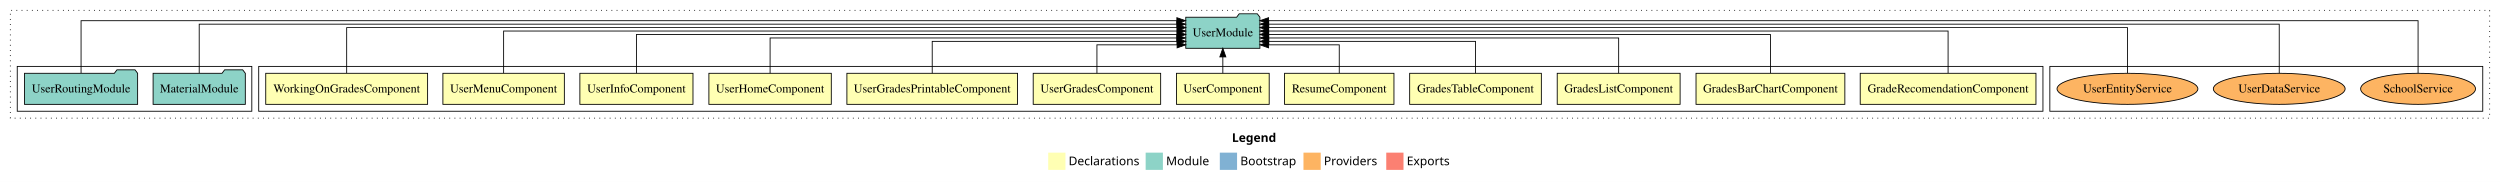
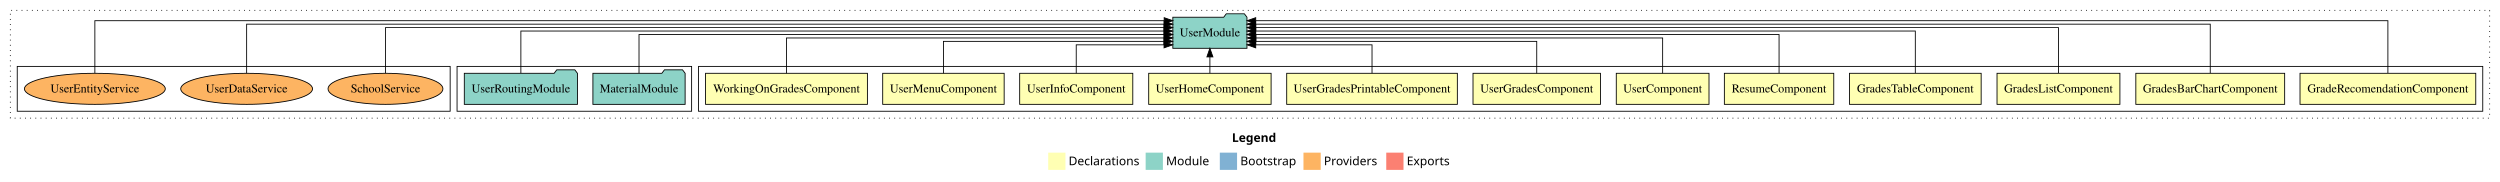
<svg xmlns="http://www.w3.org/2000/svg" width="2899pt" height="211pt" viewBox="0.00 0.00 2899.00 211.00">
  <g id="graph0" class="graph" transform="scale(1 1) rotate(0) translate(4 207)">
    <polygon fill="white" stroke="transparent" points="-4,4 -4,-207 2895,-207 2895,4 -4,4" />
    <text text-anchor="start" x="1424.51" y="-42.4" font-family="sans-serif" font-weight="bold" font-size="14.00">Legend</text>
    <polygon fill="#ffffb3" stroke="transparent" points="1211.5,-10 1211.5,-30 1231.5,-30 1231.5,-10 1211.5,-10" />
    <text text-anchor="start" x="1235.13" y="-15.4" font-family="sans-serif" font-size="14.00">  Declarations</text>
    <polygon fill="#8dd3c7" stroke="transparent" points="1324.5,-10 1324.5,-30 1344.5,-30 1344.5,-10 1324.5,-10" />
    <text text-anchor="start" x="1348.23" y="-15.4" font-family="sans-serif" font-size="14.00">  Module</text>
    <polygon fill="#80b1d3" stroke="transparent" points="1410.5,-10 1410.5,-30 1430.5,-30 1430.5,-10 1410.5,-10" />
    <text text-anchor="start" x="1434.28" y="-15.4" font-family="sans-serif" font-size="14.00">  Bootstrap</text>
    <polygon fill="#fdb462" stroke="transparent" points="1507.5,-10 1507.5,-30 1527.5,-30 1527.5,-10 1507.5,-10" />
    <text text-anchor="start" x="1531.17" y="-15.4" font-family="sans-serif" font-size="14.00">  Providers</text>
    <polygon fill="#fb8072" stroke="transparent" points="1603.5,-10 1603.5,-30 1623.5,-30 1623.5,-10 1603.5,-10" />
    <text text-anchor="start" x="1627.23" y="-15.4" font-family="sans-serif" font-size="14.00">  Exports</text>
    <g id="clust1" class="cluster">
      <polygon fill="none" stroke="black" stroke-dasharray="1,5" points="8,-70 8,-195 2883,-195 2883,-70 8,-70" />
    </g>
-     <g id="clust18" class="cluster">
-       <polygon fill="none" stroke="black" points="2373,-78 2373,-130 2875,-130 2875,-78 2373,-78" />
-     </g>
    <g id="clust2" class="cluster">
-       <polygon fill="none" stroke="black" points="296,-78 296,-130 2365,-130 2365,-78 296,-78" />
+       <polygon fill="none" stroke="black" points="806,-78 806,-130 2875,-130 2875,-78 806,-78" />
    </g>
    <g id="clust15" class="cluster">
-       <polygon fill="none" stroke="black" points="16,-78 16,-130 288,-130 288,-78 16,-78" />
+       <polygon fill="none" stroke="black" points="526,-78 526,-130 798,-130 798,-78 526,-78" />
+     </g>
+     <g id="clust18" class="cluster">
+       <polygon fill="none" stroke="black" points="16,-78 16,-130 518,-130 518,-78 16,-78" />
    </g>
    <g id="node1" class="node">
-       <polygon fill="#ffffb3" stroke="black" points="2356.9,-122 2153.1,-122 2153.1,-86 2356.9,-86 2356.9,-122" />
-       <text text-anchor="middle" x="2255" y="-99.8" font-family="Times,serif" font-size="14.00">GradeRecomendationComponent</text>
+       <polygon fill="#ffffb3" stroke="black" points="2866.9,-122 2663.1,-122 2663.1,-86 2866.9,-86 2866.9,-122" />
+       <text text-anchor="middle" x="2765" y="-99.8" font-family="Times,serif" font-size="14.00">GradeRecomendationComponent</text>
    </g>
    <g id="node13" class="node">
-       <polygon fill="#8dd3c7" stroke="black" points="1456.98,-187 1453.98,-191 1432.98,-191 1429.98,-187 1371.02,-187 1371.02,-151 1456.98,-151 1456.98,-187" />
-       <text text-anchor="middle" x="1414" y="-164.8" font-family="Times,serif" font-size="14.00">UserModule</text>
+       <polygon fill="#8dd3c7" stroke="black" points="1441.98,-187 1438.98,-191 1417.98,-191 1414.98,-187 1356.02,-187 1356.02,-151 1441.98,-151 1441.98,-187" />
+       <text text-anchor="middle" x="1399" y="-164.8" font-family="Times,serif" font-size="14.00">UserModule</text>
    </g>
    <g id="edge1" class="edge">
-       <path fill="none" stroke="black" d="M2255,-122.31C2255,-142.15 2255,-171 2255,-171 2255,-171 1467.15,-171 1467.15,-171" />
-       <polygon fill="black" stroke="black" points="1467.15,-167.5 1457.15,-171 1467.15,-174.5 1467.15,-167.5" />
+       <path fill="none" stroke="black" d="M2765,-122.32C2765,-145.66 2765,-183 2765,-183 2765,-183 1452.14,-183 1452.14,-183" />
+       <polygon fill="black" stroke="black" points="1452.14,-179.5 1442.14,-183 1452.14,-186.5 1452.14,-179.5" />
    </g>
    <g id="node2" class="node">
-       <polygon fill="#ffffb3" stroke="black" points="2135.29,-122 1962.71,-122 1962.71,-86 2135.29,-86 2135.29,-122" />
-       <text text-anchor="middle" x="2049" y="-99.8" font-family="Times,serif" font-size="14.00">GradesBarChartComponent</text>
+       <polygon fill="#ffffb3" stroke="black" points="2645.29,-122 2472.71,-122 2472.71,-86 2645.29,-86 2645.29,-122" />
+       <text text-anchor="middle" x="2559" y="-99.8" font-family="Times,serif" font-size="14.00">GradesBarChartComponent</text>
    </g>
    <g id="edge2" class="edge">
-       <path fill="none" stroke="black" d="M2049,-122.22C2049,-140.83 2049,-167 2049,-167 2049,-167 1467.15,-167 1467.15,-167" />
-       <polygon fill="black" stroke="black" points="1467.15,-163.5 1457.15,-167 1467.15,-170.5 1467.15,-163.5" />
+       <path fill="none" stroke="black" d="M2559,-122.16C2559,-144.35 2559,-179 2559,-179 2559,-179 1452.01,-179 1452.01,-179" />
+       <polygon fill="black" stroke="black" points="1452.01,-175.5 1442.01,-179 1452.01,-182.5 1452.01,-175.5" />
    </g>
    <g id="node3" class="node">
-       <polygon fill="#ffffb3" stroke="black" points="1944.25,-122 1801.75,-122 1801.75,-86 1944.25,-86 1944.25,-122" />
-       <text text-anchor="middle" x="1873" y="-99.8" font-family="Times,serif" font-size="14.00">GradesListComponent</text>
+       <polygon fill="#ffffb3" stroke="black" points="2454.25,-122 2311.75,-122 2311.75,-86 2454.25,-86 2454.25,-122" />
+       <text text-anchor="middle" x="2383" y="-99.8" font-family="Times,serif" font-size="14.00">GradesListComponent</text>
    </g>
    <g id="edge3" class="edge">
-       <path fill="none" stroke="black" d="M1873,-122.02C1873,-139.37 1873,-163 1873,-163 1873,-163 1467.18,-163 1467.18,-163" />
-       <polygon fill="black" stroke="black" points="1467.18,-159.5 1457.18,-163 1467.18,-166.5 1467.18,-159.5" />
+       <path fill="none" stroke="black" d="M2383,-122.28C2383,-143.32 2383,-175 2383,-175 2383,-175 1452.23,-175 1452.23,-175" />
+       <polygon fill="black" stroke="black" points="1452.23,-171.5 1442.23,-175 1452.23,-178.5 1452.23,-171.5" />
    </g>
    <g id="node4" class="node">
-       <polygon fill="#ffffb3" stroke="black" points="1783.35,-122 1630.65,-122 1630.65,-86 1783.35,-86 1783.35,-122" />
-       <text text-anchor="middle" x="1707" y="-99.8" font-family="Times,serif" font-size="14.00">GradesTableComponent</text>
+       <polygon fill="#ffffb3" stroke="black" points="2293.35,-122 2140.65,-122 2140.65,-86 2293.35,-86 2293.35,-122" />
+       <text text-anchor="middle" x="2217" y="-99.8" font-family="Times,serif" font-size="14.00">GradesTableComponent</text>
    </g>
    <g id="edge4" class="edge">
-       <path fill="none" stroke="black" d="M1707,-122.01C1707,-138.05 1707,-159 1707,-159 1707,-159 1467.23,-159 1467.23,-159" />
-       <polygon fill="black" stroke="black" points="1467.23,-155.5 1457.23,-159 1467.23,-162.5 1467.23,-155.5" />
+       <path fill="none" stroke="black" d="M2217,-122.31C2217,-142.15 2217,-171 2217,-171 2217,-171 1452.11,-171 1452.11,-171" />
+       <polygon fill="black" stroke="black" points="1452.11,-167.5 1442.11,-171 1452.11,-174.5 1452.11,-167.5" />
    </g>
    <g id="node5" class="node">
-       <polygon fill="#ffffb3" stroke="black" points="1612.43,-122 1485.57,-122 1485.57,-86 1612.43,-86 1612.43,-122" />
-       <text text-anchor="middle" x="1549" y="-99.8" font-family="Times,serif" font-size="14.00">ResumeComponent</text>
+       <polygon fill="#ffffb3" stroke="black" points="2122.43,-122 1995.57,-122 1995.57,-86 2122.43,-86 2122.43,-122" />
+       <text text-anchor="middle" x="2059" y="-99.8" font-family="Times,serif" font-size="14.00">ResumeComponent</text>
    </g>
    <g id="edge5" class="edge">
-       <path fill="none" stroke="black" d="M1549,-122.12C1549,-136.78 1549,-155 1549,-155 1549,-155 1467.09,-155 1467.09,-155" />
-       <polygon fill="black" stroke="black" points="1467.09,-151.5 1457.09,-155 1467.09,-158.5 1467.09,-151.5" />
+       <path fill="none" stroke="black" d="M2059,-122.22C2059,-140.83 2059,-167 2059,-167 2059,-167 1452.05,-167 1452.05,-167" />
+       <polygon fill="black" stroke="black" points="1452.05,-163.5 1442.05,-167 1452.05,-170.5 1452.05,-163.5" />
    </g>
    <g id="node6" class="node">
-       <polygon fill="#ffffb3" stroke="black" points="1467.76,-122 1360.24,-122 1360.24,-86 1467.76,-86 1467.76,-122" />
-       <text text-anchor="middle" x="1414" y="-99.8" font-family="Times,serif" font-size="14.00">UserComponent</text>
+       <polygon fill="#ffffb3" stroke="black" points="1977.76,-122 1870.24,-122 1870.24,-86 1977.76,-86 1977.76,-122" />
+       <text text-anchor="middle" x="1924" y="-99.8" font-family="Times,serif" font-size="14.00">UserComponent</text>
    </g>
    <g id="edge6" class="edge">
-       <path fill="none" stroke="black" d="M1414,-122.11C1414,-122.11 1414,-140.99 1414,-140.99" />
-       <polygon fill="black" stroke="black" points="1410.5,-140.99 1414,-150.99 1417.5,-140.99 1410.5,-140.99" />
+       <path fill="none" stroke="black" d="M1924,-122.02C1924,-139.37 1924,-163 1924,-163 1924,-163 1452.41,-163 1452.41,-163" />
+       <polygon fill="black" stroke="black" points="1452.41,-159.5 1442.41,-163 1452.41,-166.5 1452.41,-159.5" />
    </g>
    <g id="node7" class="node">
-       <polygon fill="#ffffb3" stroke="black" points="1341.9,-122 1194.1,-122 1194.1,-86 1341.9,-86 1341.9,-122" />
-       <text text-anchor="middle" x="1268" y="-99.8" font-family="Times,serif" font-size="14.00">UserGradesComponent</text>
+       <polygon fill="#ffffb3" stroke="black" points="1851.9,-122 1704.1,-122 1704.1,-86 1851.9,-86 1851.9,-122" />
+       <text text-anchor="middle" x="1778" y="-99.8" font-family="Times,serif" font-size="14.00">UserGradesComponent</text>
    </g>
    <g id="edge7" class="edge">
-       <path fill="none" stroke="black" d="M1268,-122.12C1268,-136.78 1268,-155 1268,-155 1268,-155 1360.98,-155 1360.98,-155" />
-       <polygon fill="black" stroke="black" points="1360.98,-158.5 1370.98,-155 1360.98,-151.5 1360.98,-158.5" />
+       <path fill="none" stroke="black" d="M1778,-122.01C1778,-138.05 1778,-159 1778,-159 1778,-159 1452.11,-159 1452.11,-159" />
+       <polygon fill="black" stroke="black" points="1452.11,-155.5 1442.11,-159 1452.11,-162.5 1452.11,-155.5" />
    </g>
    <g id="node8" class="node">
-       <polygon fill="#ffffb3" stroke="black" points="1175.94,-122 978.06,-122 978.06,-86 1175.94,-86 1175.94,-122" />
-       <text text-anchor="middle" x="1077" y="-99.8" font-family="Times,serif" font-size="14.00">UserGradesPrintableComponent</text>
+       <polygon fill="#ffffb3" stroke="black" points="1685.94,-122 1488.06,-122 1488.06,-86 1685.94,-86 1685.94,-122" />
+       <text text-anchor="middle" x="1587" y="-99.8" font-family="Times,serif" font-size="14.00">UserGradesPrintableComponent</text>
    </g>
    <g id="edge8" class="edge">
-       <path fill="none" stroke="black" d="M1077,-122.01C1077,-138.05 1077,-159 1077,-159 1077,-159 1360.98,-159 1360.98,-159" />
-       <polygon fill="black" stroke="black" points="1360.98,-162.5 1370.98,-159 1360.98,-155.5 1360.98,-162.5" />
+       <path fill="none" stroke="black" d="M1587,-122.12C1587,-136.78 1587,-155 1587,-155 1587,-155 1452.13,-155 1452.13,-155" />
+       <polygon fill="black" stroke="black" points="1452.13,-151.5 1442.13,-155 1452.13,-158.5 1452.13,-151.5" />
    </g>
    <g id="node9" class="node">
-       <polygon fill="#ffffb3" stroke="black" points="959.97,-122 818.03,-122 818.03,-86 959.97,-86 959.97,-122" />
-       <text text-anchor="middle" x="889" y="-99.8" font-family="Times,serif" font-size="14.00">UserHomeComponent</text>
+       <polygon fill="#ffffb3" stroke="black" points="1469.97,-122 1328.03,-122 1328.03,-86 1469.97,-86 1469.97,-122" />
+       <text text-anchor="middle" x="1399" y="-99.8" font-family="Times,serif" font-size="14.00">UserHomeComponent</text>
    </g>
    <g id="edge9" class="edge">
-       <path fill="none" stroke="black" d="M889,-122.02C889,-139.37 889,-163 889,-163 889,-163 1360.59,-163 1360.59,-163" />
-       <polygon fill="black" stroke="black" points="1360.59,-166.5 1370.59,-163 1360.59,-159.5 1360.59,-166.5" />
+       <path fill="none" stroke="black" d="M1399,-122.11C1399,-122.11 1399,-140.99 1399,-140.99" />
+       <polygon fill="black" stroke="black" points="1395.5,-140.99 1399,-150.99 1402.5,-140.99 1395.5,-140.99" />
    </g>
    <g id="node10" class="node">
-       <polygon fill="#ffffb3" stroke="black" points="799.58,-122 668.42,-122 668.42,-86 799.58,-86 799.58,-122" />
-       <text text-anchor="middle" x="734" y="-99.8" font-family="Times,serif" font-size="14.00">UserInfoComponent</text>
+       <polygon fill="#ffffb3" stroke="black" points="1309.58,-122 1178.42,-122 1178.42,-86 1309.58,-86 1309.58,-122" />
+       <text text-anchor="middle" x="1244" y="-99.8" font-family="Times,serif" font-size="14.00">UserInfoComponent</text>
    </g>
    <g id="edge10" class="edge">
-       <path fill="none" stroke="black" d="M734,-122.22C734,-140.83 734,-167 734,-167 734,-167 1360.95,-167 1360.95,-167" />
-       <polygon fill="black" stroke="black" points="1360.95,-170.5 1370.95,-167 1360.95,-163.5 1360.95,-170.5" />
+       <path fill="none" stroke="black" d="M1244,-122.12C1244,-136.78 1244,-155 1244,-155 1244,-155 1345.82,-155 1345.82,-155" />
+       <polygon fill="black" stroke="black" points="1345.82,-158.5 1355.82,-155 1345.82,-151.5 1345.82,-158.5" />
    </g>
    <g id="node11" class="node">
-       <polygon fill="#ffffb3" stroke="black" points="650.42,-122 509.58,-122 509.58,-86 650.42,-86 650.42,-122" />
-       <text text-anchor="middle" x="580" y="-99.8" font-family="Times,serif" font-size="14.00">UserMenuComponent</text>
+       <polygon fill="#ffffb3" stroke="black" points="1160.42,-122 1019.58,-122 1019.58,-86 1160.42,-86 1160.42,-122" />
+       <text text-anchor="middle" x="1090" y="-99.8" font-family="Times,serif" font-size="14.00">UserMenuComponent</text>
    </g>
    <g id="edge11" class="edge">
-       <path fill="none" stroke="black" d="M580,-122.31C580,-142.15 580,-171 580,-171 580,-171 1360.92,-171 1360.92,-171" />
-       <polygon fill="black" stroke="black" points="1360.92,-174.5 1370.92,-171 1360.92,-167.5 1360.92,-174.5" />
+       <path fill="none" stroke="black" d="M1090,-122.01C1090,-138.05 1090,-159 1090,-159 1090,-159 1345.71,-159 1345.71,-159" />
+       <polygon fill="black" stroke="black" points="1345.71,-162.5 1355.71,-159 1345.71,-155.5 1345.71,-162.5" />
    </g>
    <g id="node12" class="node">
-       <polygon fill="#ffffb3" stroke="black" points="491.85,-122 304.15,-122 304.15,-86 491.85,-86 491.85,-122" />
-       <text text-anchor="middle" x="398" y="-99.8" font-family="Times,serif" font-size="14.00">WorkingOnGradesComponent</text>
+       <polygon fill="#ffffb3" stroke="black" points="1001.85,-122 814.15,-122 814.15,-86 1001.85,-86 1001.85,-122" />
+       <text text-anchor="middle" x="908" y="-99.8" font-family="Times,serif" font-size="14.00">WorkingOnGradesComponent</text>
    </g>
    <g id="edge12" class="edge">
-       <path fill="none" stroke="black" d="M398,-122.28C398,-143.32 398,-175 398,-175 398,-175 1360.99,-175 1360.99,-175" />
-       <polygon fill="black" stroke="black" points="1360.99,-178.5 1370.99,-175 1360.99,-171.5 1360.99,-178.5" />
+       <path fill="none" stroke="black" d="M908,-122.02C908,-139.37 908,-163 908,-163 908,-163 1345.86,-163 1345.86,-163" />
+       <polygon fill="black" stroke="black" points="1345.86,-166.5 1355.86,-163 1345.86,-159.5 1345.86,-166.5" />
    </g>
    <g id="node14" class="node">
-       <polygon fill="#8dd3c7" stroke="black" points="280.47,-122 277.47,-126 256.47,-126 253.47,-122 173.53,-122 173.53,-86 280.47,-86 280.47,-122" />
-       <text text-anchor="middle" x="227" y="-99.8" font-family="Times,serif" font-size="14.00">MaterialModule</text>
+       <polygon fill="#8dd3c7" stroke="black" points="790.47,-122 787.47,-126 766.47,-126 763.47,-122 683.53,-122 683.53,-86 790.47,-86 790.47,-122" />
+       <text text-anchor="middle" x="737" y="-99.8" font-family="Times,serif" font-size="14.00">MaterialModule</text>
    </g>
    <g id="edge13" class="edge">
-       <path fill="none" stroke="black" d="M227,-122.16C227,-144.35 227,-179 227,-179 227,-179 1360.7,-179 1360.7,-179" />
-       <polygon fill="black" stroke="black" points="1360.7,-182.5 1370.7,-179 1360.7,-175.5 1360.7,-182.5" />
+       <path fill="none" stroke="black" d="M737,-122.22C737,-140.83 737,-167 737,-167 737,-167 1345.82,-167 1345.82,-167" />
+       <polygon fill="black" stroke="black" points="1345.82,-170.5 1355.82,-167 1345.82,-163.5 1345.82,-170.5" />
    </g>
    <g id="node15" class="node">
-       <polygon fill="#8dd3c7" stroke="black" points="155.59,-122 152.59,-126 131.59,-126 128.59,-122 24.41,-122 24.41,-86 155.59,-86 155.59,-122" />
-       <text text-anchor="middle" x="90" y="-99.8" font-family="Times,serif" font-size="14.00">UserRoutingModule</text>
+       <polygon fill="#8dd3c7" stroke="black" points="665.59,-122 662.59,-126 641.59,-126 638.59,-122 534.41,-122 534.41,-86 665.59,-86 665.59,-122" />
+       <text text-anchor="middle" x="600" y="-99.8" font-family="Times,serif" font-size="14.00">UserRoutingModule</text>
    </g>
    <g id="edge14" class="edge">
-       <path fill="none" stroke="black" d="M90,-122.32C90,-145.66 90,-183 90,-183 90,-183 1360.7,-183 1360.7,-183" />
-       <polygon fill="black" stroke="black" points="1360.7,-186.5 1370.7,-183 1360.7,-179.5 1360.7,-186.5" />
+       <path fill="none" stroke="black" d="M600,-122.31C600,-142.15 600,-171 600,-171 600,-171 1345.76,-171 1345.76,-171" />
+       <polygon fill="black" stroke="black" points="1345.76,-174.5 1355.76,-171 1345.76,-167.5 1345.76,-174.5" />
    </g>
    <g id="node16" class="node">
-       <ellipse fill="#fdb462" stroke="black" cx="2800" cy="-104" rx="66.63" ry="18" />
-       <text text-anchor="middle" x="2800" y="-99.8" font-family="Times,serif" font-size="14.00">SchoolService</text>
+       <ellipse fill="#fdb462" stroke="black" cx="443" cy="-104" rx="66.63" ry="18" />
+       <text text-anchor="middle" x="443" y="-99.8" font-family="Times,serif" font-size="14.00">SchoolService</text>
    </g>
    <g id="edge15" class="edge">
-       <path fill="none" stroke="black" d="M2800,-122.32C2800,-145.66 2800,-183 2800,-183 2800,-183 1467,-183 1467,-183" />
-       <polygon fill="black" stroke="black" points="1467,-179.5 1457,-183 1467,-186.5 1467,-179.5" />
+       <path fill="none" stroke="black" d="M443,-122.28C443,-143.32 443,-175 443,-175 443,-175 1345.75,-175 1345.75,-175" />
+       <polygon fill="black" stroke="black" points="1345.75,-178.5 1355.75,-175 1345.75,-171.5 1345.75,-178.5" />
    </g>
    <g id="node17" class="node">
-       <ellipse fill="#fdb462" stroke="black" cx="2639" cy="-104" rx="76.4" ry="18" />
-       <text text-anchor="middle" x="2639" y="-99.8" font-family="Times,serif" font-size="14.00">UserDataService</text>
+       <ellipse fill="#fdb462" stroke="black" cx="282" cy="-104" rx="76.4" ry="18" />
+       <text text-anchor="middle" x="282" y="-99.8" font-family="Times,serif" font-size="14.00">UserDataService</text>
    </g>
    <g id="edge16" class="edge">
-       <path fill="none" stroke="black" d="M2639,-122.16C2639,-144.35 2639,-179 2639,-179 2639,-179 1467.24,-179 1467.24,-179" />
-       <polygon fill="black" stroke="black" points="1467.24,-175.5 1457.24,-179 1467.24,-182.5 1467.24,-175.5" />
+       <path fill="none" stroke="black" d="M282,-122.16C282,-144.35 282,-179 282,-179 282,-179 1345.9,-179 1345.9,-179" />
+       <polygon fill="black" stroke="black" points="1345.9,-182.5 1355.9,-179 1345.9,-175.5 1345.9,-182.5" />
    </g>
    <g id="node18" class="node">
-       <ellipse fill="#fdb462" stroke="black" cx="2463" cy="-104" rx="81.66" ry="18" />
-       <text text-anchor="middle" x="2463" y="-99.8" font-family="Times,serif" font-size="14.00">UserEntityService</text>
+       <ellipse fill="#fdb462" stroke="black" cx="106" cy="-104" rx="81.66" ry="18" />
+       <text text-anchor="middle" x="106" y="-99.8" font-family="Times,serif" font-size="14.00">UserEntityService</text>
    </g>
    <g id="edge17" class="edge">
-       <path fill="none" stroke="black" d="M2463,-122.28C2463,-143.32 2463,-175 2463,-175 2463,-175 1467.08,-175 1467.08,-175" />
-       <polygon fill="black" stroke="black" points="1467.08,-171.5 1457.08,-175 1467.08,-178.5 1467.08,-171.5" />
+       <path fill="none" stroke="black" d="M106,-122.32C106,-145.66 106,-183 106,-183 106,-183 1345.98,-183 1345.98,-183" />
+       <polygon fill="black" stroke="black" points="1345.98,-186.5 1355.98,-183 1345.98,-179.5 1345.98,-186.5" />
    </g>
  </g>
</svg>
